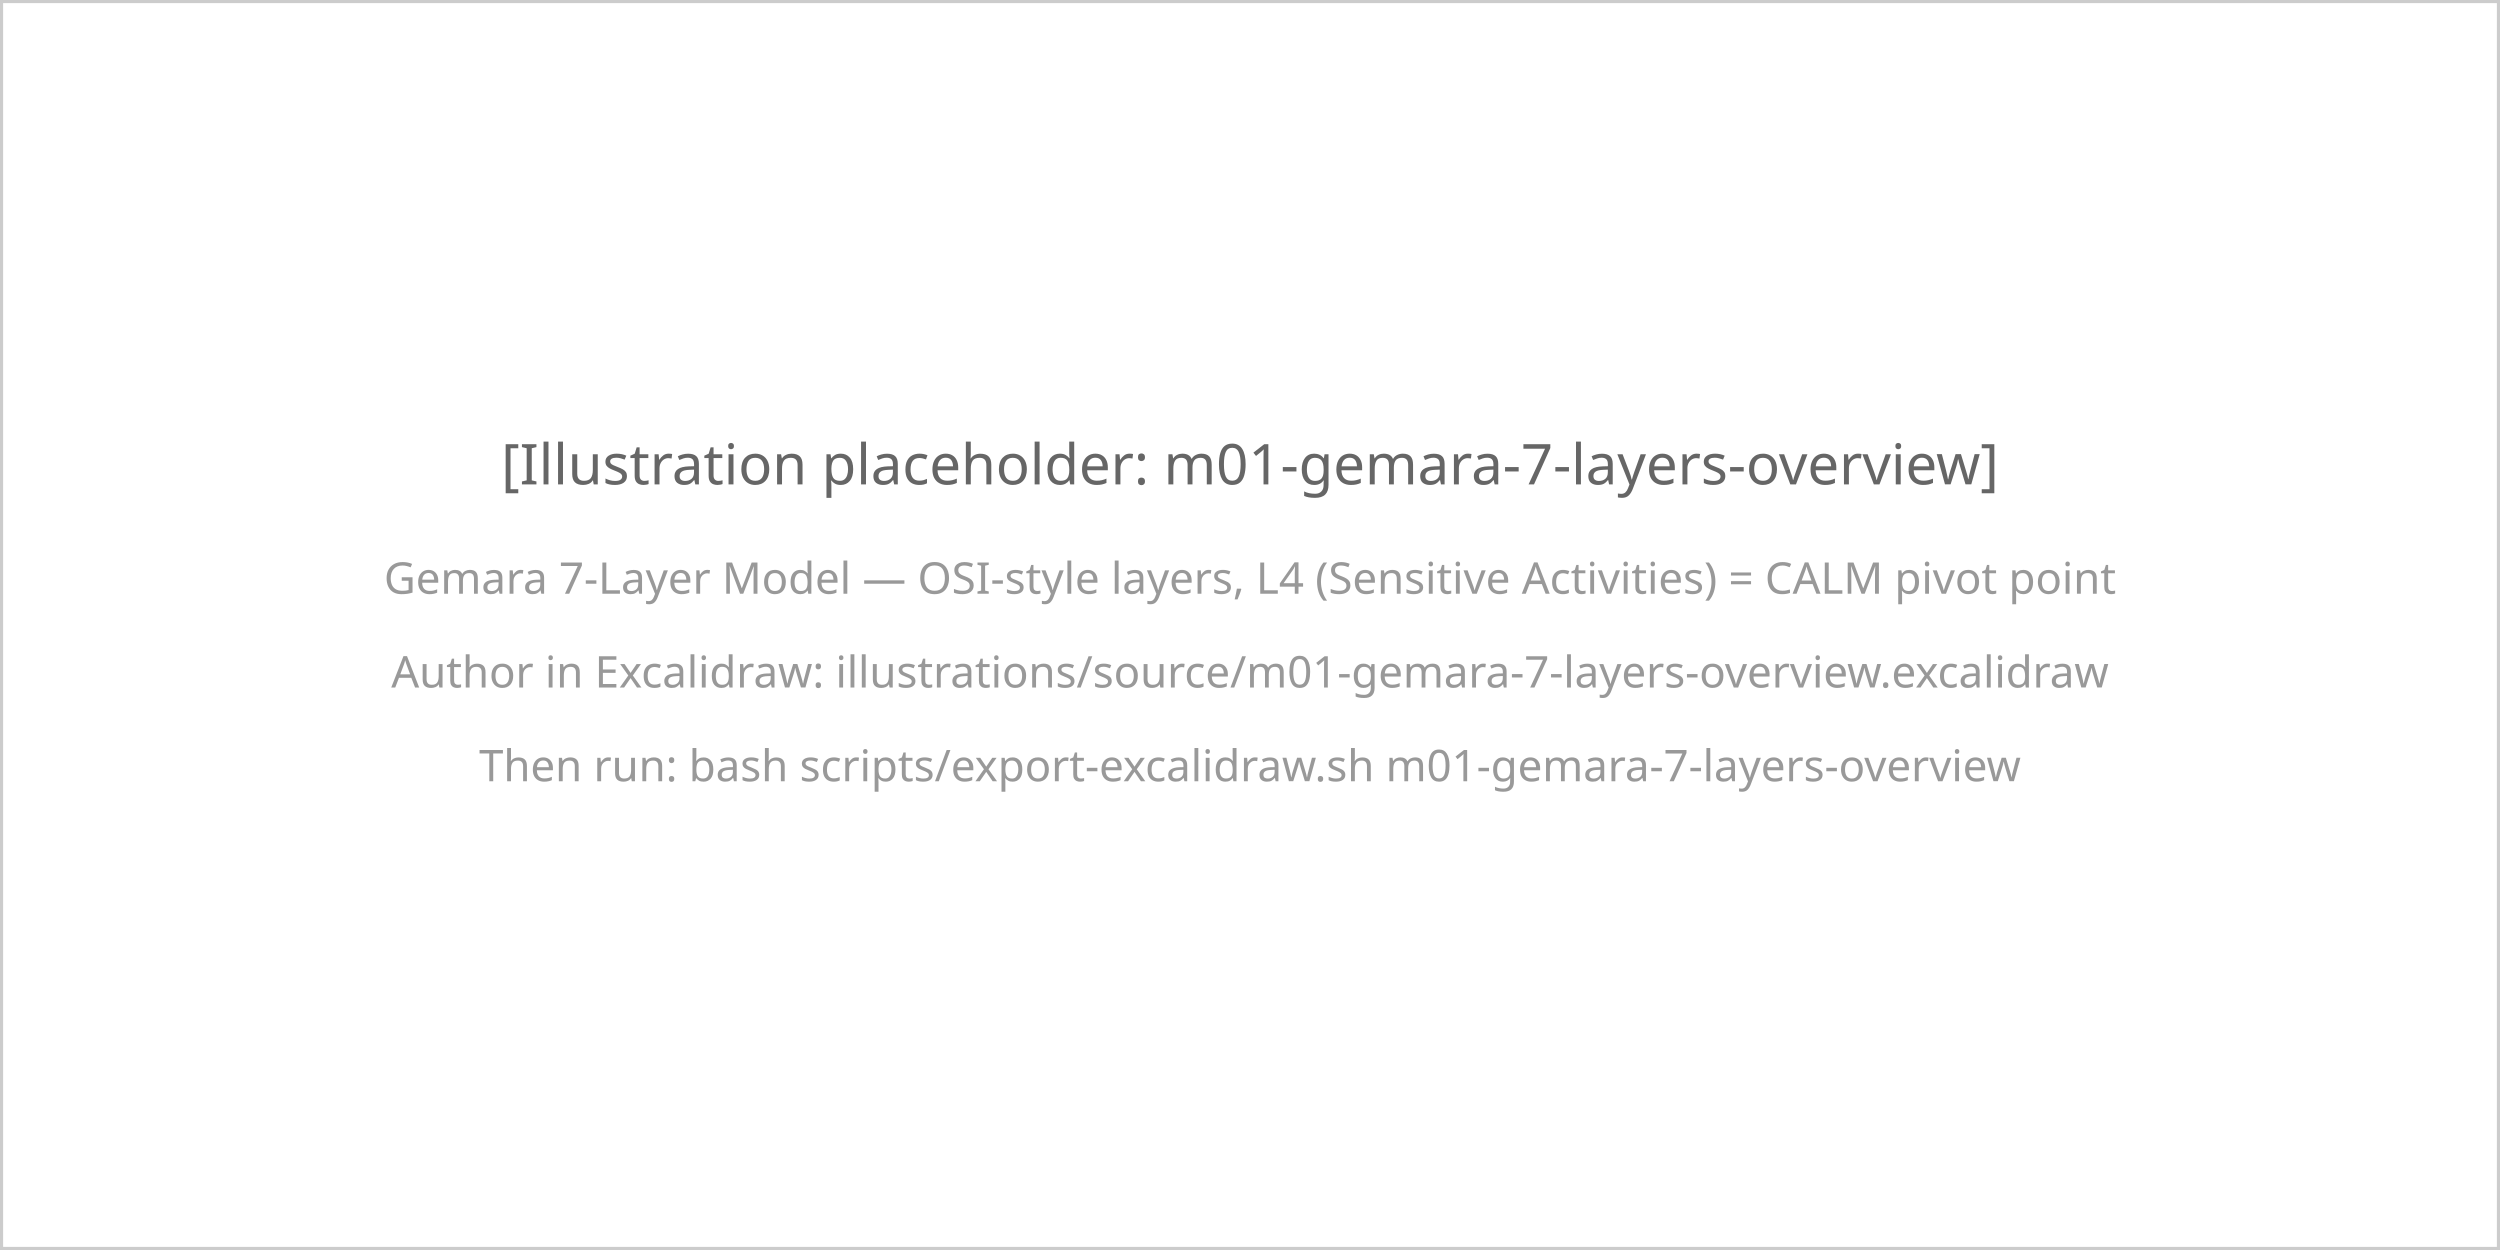
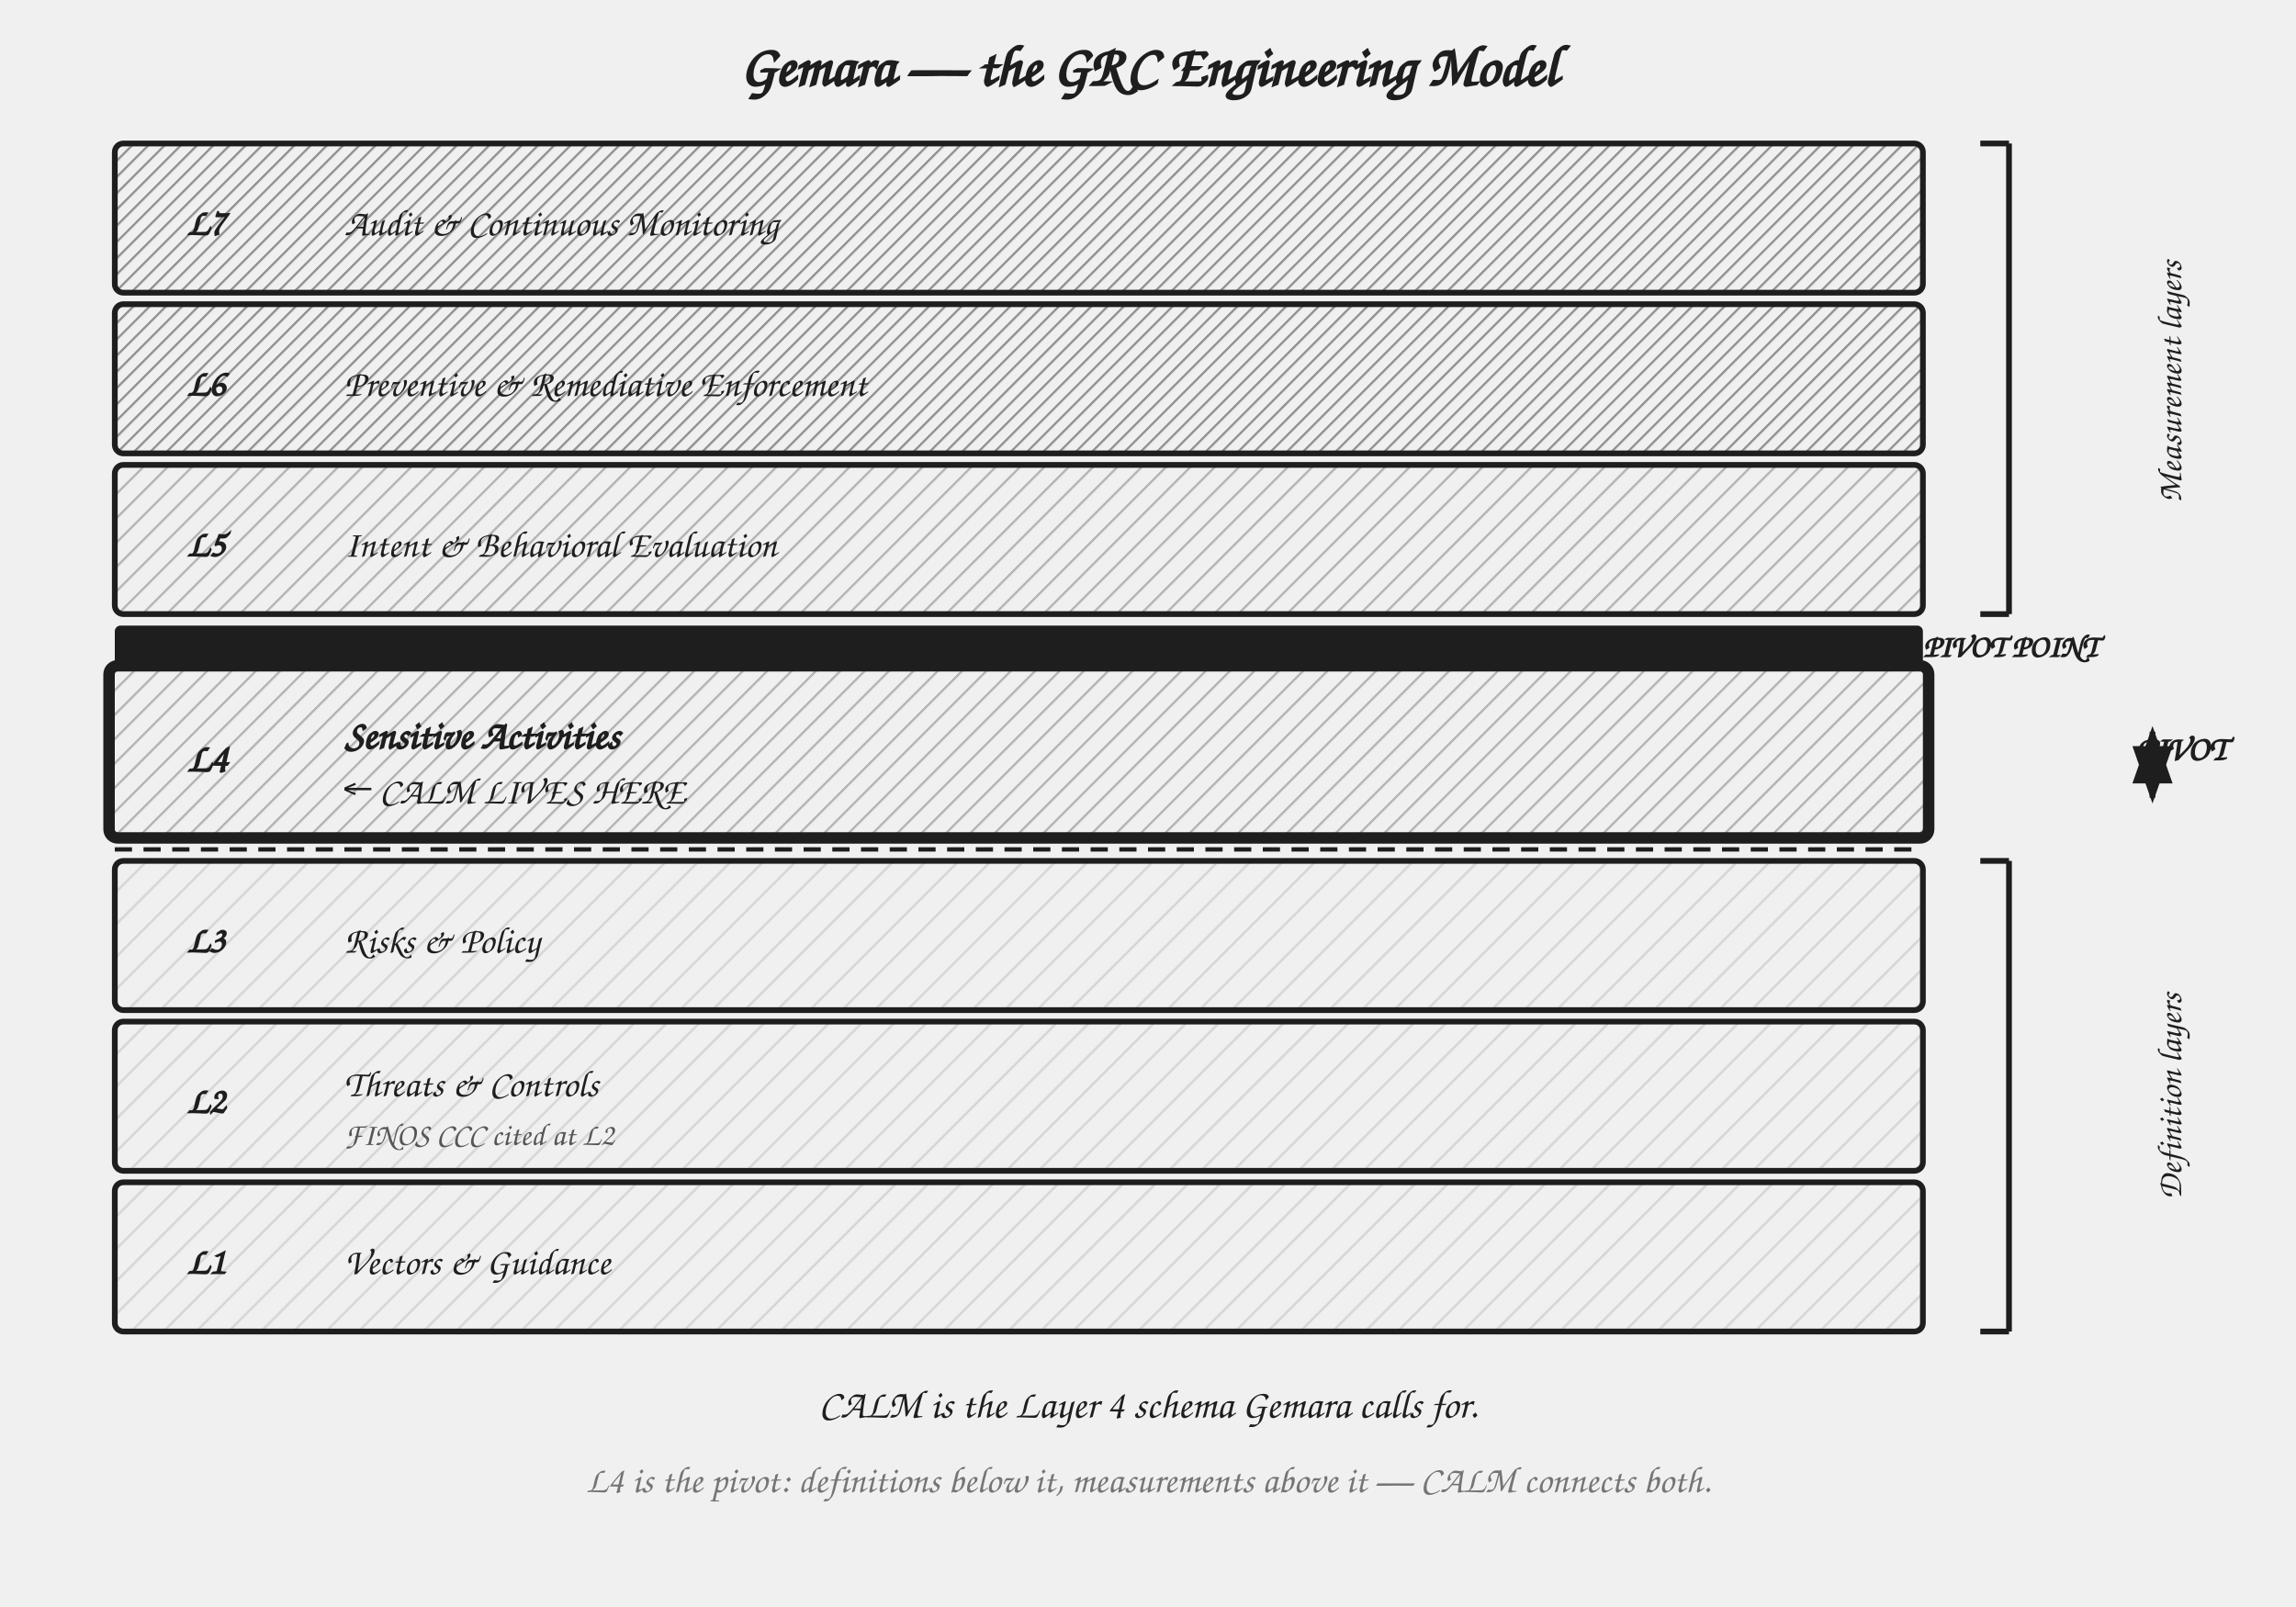
- <svg xmlns="http://www.w3.org/2000/svg" width="800" height="400" viewBox="0 0 800 400">
-   <rect width="800" height="400" fill="white" stroke="#cccccc" stroke-width="2" />
-   <text x="400" y="155" text-anchor="middle" font-family="sans-serif" font-size="18" fill="#666666">
-     [Illustration placeholder: m01-gemara-7-layers-overview]
-   </text>
-   <text x="400" y="190" text-anchor="middle" font-family="sans-serif" font-size="14" fill="#999999">
-     Gemara 7-Layer Model — OSI-style layers, L4 (Sensitive Activities) = CALM pivot point
-   </text>
-   <text x="400" y="220" text-anchor="middle" font-family="sans-serif" font-size="14" fill="#999999">
-     Author in Excalidraw: illustrations/source/m01-gemara-7-layers-overview.excalidraw
-   </text>
-   <text x="400" y="250" text-anchor="middle" font-family="sans-serif" font-size="14" fill="#999999">
-     Then run: bash scripts/export-excalidraw.sh m01-gemara-7-layers-overview
-   </text>
+ <svg xmlns="http://www.w3.org/2000/svg" viewBox="0 0 800 560" width="800" height="560" style="background:#ffffff">
+   <defs>
+     <marker id="arr" markerWidth="10" markerHeight="7" refX="9" refY="3.5" orient="auto">
+       <polygon points="0 0, 10 3.5, 0 7" fill="#1e1e1e" />
+     </marker>
+     <marker id="arr2" markerWidth="10" markerHeight="7" refX="9" refY="3.5" orient="auto-start-reverse">
+       <polygon points="0 0, 10 3.5, 0 7" fill="#1e1e1e" />
+     </marker>
+     <pattern id="hatch-light" width="8" height="8" patternUnits="userSpaceOnUse" patternTransform="rotate(45)">
+       <line x1="0" y1="0" x2="0" y2="8" stroke="#cccccc" stroke-width="1.5" />
+     </pattern>
+     <pattern id="hatch-medium" width="6" height="6" patternUnits="userSpaceOnUse" patternTransform="rotate(45)">
+       <line x1="0" y1="0" x2="0" y2="6" stroke="#aaaaaa" stroke-width="1.5" />
+     </pattern>
+     <pattern id="hatch-heavy" width="4" height="4" patternUnits="userSpaceOnUse" patternTransform="rotate(45)">
+       <line x1="0" y1="0" x2="0" y2="4" stroke="#888888" stroke-width="1.5" />
+     </pattern>
+   </defs>
+   <text x="400" y="30" font-family="Virgil, 'Segoe UI Emoji', cursive" font-size="20" font-weight="bold" text-anchor="middle" fill="#1e1e1e">Gemara — the GRC Engineering Model</text>
+   <rect x="40" y="50" width="630" height="52" rx="3" fill="url(#hatch-heavy)" stroke="#1e1e1e" stroke-width="2" />
+   <text x="65" y="82" font-family="Virgil, 'Segoe UI Emoji', cursive" font-size="13" font-weight="bold" fill="#1e1e1e">L7</text>
+   <text x="120" y="82" font-family="Virgil, 'Segoe UI Emoji', cursive" font-size="13" fill="#1e1e1e">Audit &amp; Continuous Monitoring</text>
+   <rect x="40" y="106" width="630" height="52" rx="3" fill="url(#hatch-heavy)" stroke="#1e1e1e" stroke-width="2" />
+   <text x="65" y="138" font-family="Virgil, 'Segoe UI Emoji', cursive" font-size="13" font-weight="bold" fill="#1e1e1e">L6</text>
+   <text x="120" y="138" font-family="Virgil, 'Segoe UI Emoji', cursive" font-size="13" fill="#1e1e1e">Preventive &amp; Remediative Enforcement</text>
+   <rect x="40" y="162" width="630" height="52" rx="3" fill="url(#hatch-medium)" stroke="#1e1e1e" stroke-width="2" />
+   <text x="65" y="194" font-family="Virgil, 'Segoe UI Emoji', cursive" font-size="13" font-weight="bold" fill="#1e1e1e">L5</text>
+   <text x="120" y="194" font-family="Virgil, 'Segoe UI Emoji', cursive" font-size="13" fill="#1e1e1e">Intent &amp; Behavioral Evaluation</text>
+   <rect x="40" y="218" width="630" height="14" rx="2" fill="#1e1e1e" />
+   <text x="670" y="229" font-family="Virgil, 'Segoe UI Emoji', cursive" font-size="11" font-weight="bold" text-anchor="start" fill="#1e1e1e">PIVOT POINT</text>
+   <rect x="38" y="232" width="634" height="60" rx="3" fill="url(#hatch-medium)" stroke="#1e1e1e" stroke-width="4" />
+   <text x="65" y="269" font-family="Virgil, 'Segoe UI Emoji', cursive" font-size="14" font-weight="bold" fill="#1e1e1e">L4</text>
+   <text x="120" y="261" font-family="Virgil, 'Segoe UI Emoji', cursive" font-size="14" font-weight="bold" fill="#1e1e1e">Sensitive Activities</text>
+   <text x="120" y="280" font-family="Virgil, 'Segoe UI Emoji', cursive" font-size="13" fill="#1e1e1e">← CALM LIVES HERE</text>
+   <line x1="40" y1="296" x2="670" y2="296" stroke="#1e1e1e" stroke-width="1.5" stroke-dasharray="6,4" />
+   <rect x="40" y="300" width="630" height="52" rx="3" fill="url(#hatch-light)" stroke="#1e1e1e" stroke-width="2" />
+   <text x="65" y="332" font-family="Virgil, 'Segoe UI Emoji', cursive" font-size="13" font-weight="bold" fill="#1e1e1e">L3</text>
+   <text x="120" y="332" font-family="Virgil, 'Segoe UI Emoji', cursive" font-size="13" fill="#1e1e1e">Risks &amp; Policy</text>
+   <rect x="40" y="356" width="630" height="52" rx="3" fill="url(#hatch-light)" stroke="#1e1e1e" stroke-width="2" />
+   <text x="65" y="388" font-family="Virgil, 'Segoe UI Emoji', cursive" font-size="13" font-weight="bold" fill="#1e1e1e">L2</text>
+   <text x="120" y="382" font-family="Virgil, 'Segoe UI Emoji', cursive" font-size="13" fill="#1e1e1e">Threats &amp; Controls</text>
+   <text x="120" y="399" font-family="Virgil, 'Segoe UI Emoji', cursive" font-size="11" font-style="italic" fill="#555555">FINOS CCC cited at L2</text>
+   <rect x="40" y="412" width="630" height="52" rx="3" fill="url(#hatch-light)" stroke="#1e1e1e" stroke-width="2" />
+   <text x="65" y="444" font-family="Virgil, 'Segoe UI Emoji', cursive" font-size="13" font-weight="bold" fill="#1e1e1e">L1</text>
+   <text x="120" y="444" font-family="Virgil, 'Segoe UI Emoji', cursive" font-size="13" fill="#1e1e1e">Vectors &amp; Guidance</text>
+   <line x1="690" y1="50" x2="700" y2="50" stroke="#1e1e1e" stroke-width="2" />
+   <line x1="700" y1="50" x2="700" y2="214" stroke="#1e1e1e" stroke-width="2" />
+   <line x1="700" y1="214" x2="690" y2="214" stroke="#1e1e1e" stroke-width="2" />
+   <text x="760" y="133" font-family="Virgil, 'Segoe UI Emoji', cursive" font-size="12" text-anchor="middle" fill="#1e1e1e" transform="rotate(-90,760,133)">Measurement layers</text>
+   <line x1="690" y1="300" x2="700" y2="300" stroke="#1e1e1e" stroke-width="2" />
+   <line x1="700" y1="300" x2="700" y2="464" stroke="#1e1e1e" stroke-width="2" />
+   <line x1="700" y1="464" x2="690" y2="464" stroke="#1e1e1e" stroke-width="2" />
+   <text x="760" y="382" font-family="Virgil, 'Segoe UI Emoji', cursive" font-size="12" text-anchor="middle" fill="#1e1e1e" transform="rotate(-90,760,382)">Definition layers</text>
+   <text x="760" y="265" font-family="Virgil, 'Segoe UI Emoji', cursive" font-size="12" text-anchor="middle" fill="#1e1e1e" font-weight="bold">PIVOT</text>
+   <line x1="750" y1="255" x2="750" y2="278" stroke="#1e1e1e" stroke-width="2" marker-start="url(#arr2)" marker-end="url(#arr)" />
+   <text x="400" y="494" font-family="Virgil, 'Segoe UI Emoji', cursive" font-size="14" font-style="italic" text-anchor="middle" fill="#1e1e1e">CALM is the Layer 4 schema Gemara calls for.</text>
+   <text x="400" y="520" font-family="Virgil, 'Segoe UI Emoji', cursive" font-size="13" text-anchor="middle" fill="#757575">L4 is the pivot: definitions below it, measurements above it — CALM connects both.</text>
</svg>
